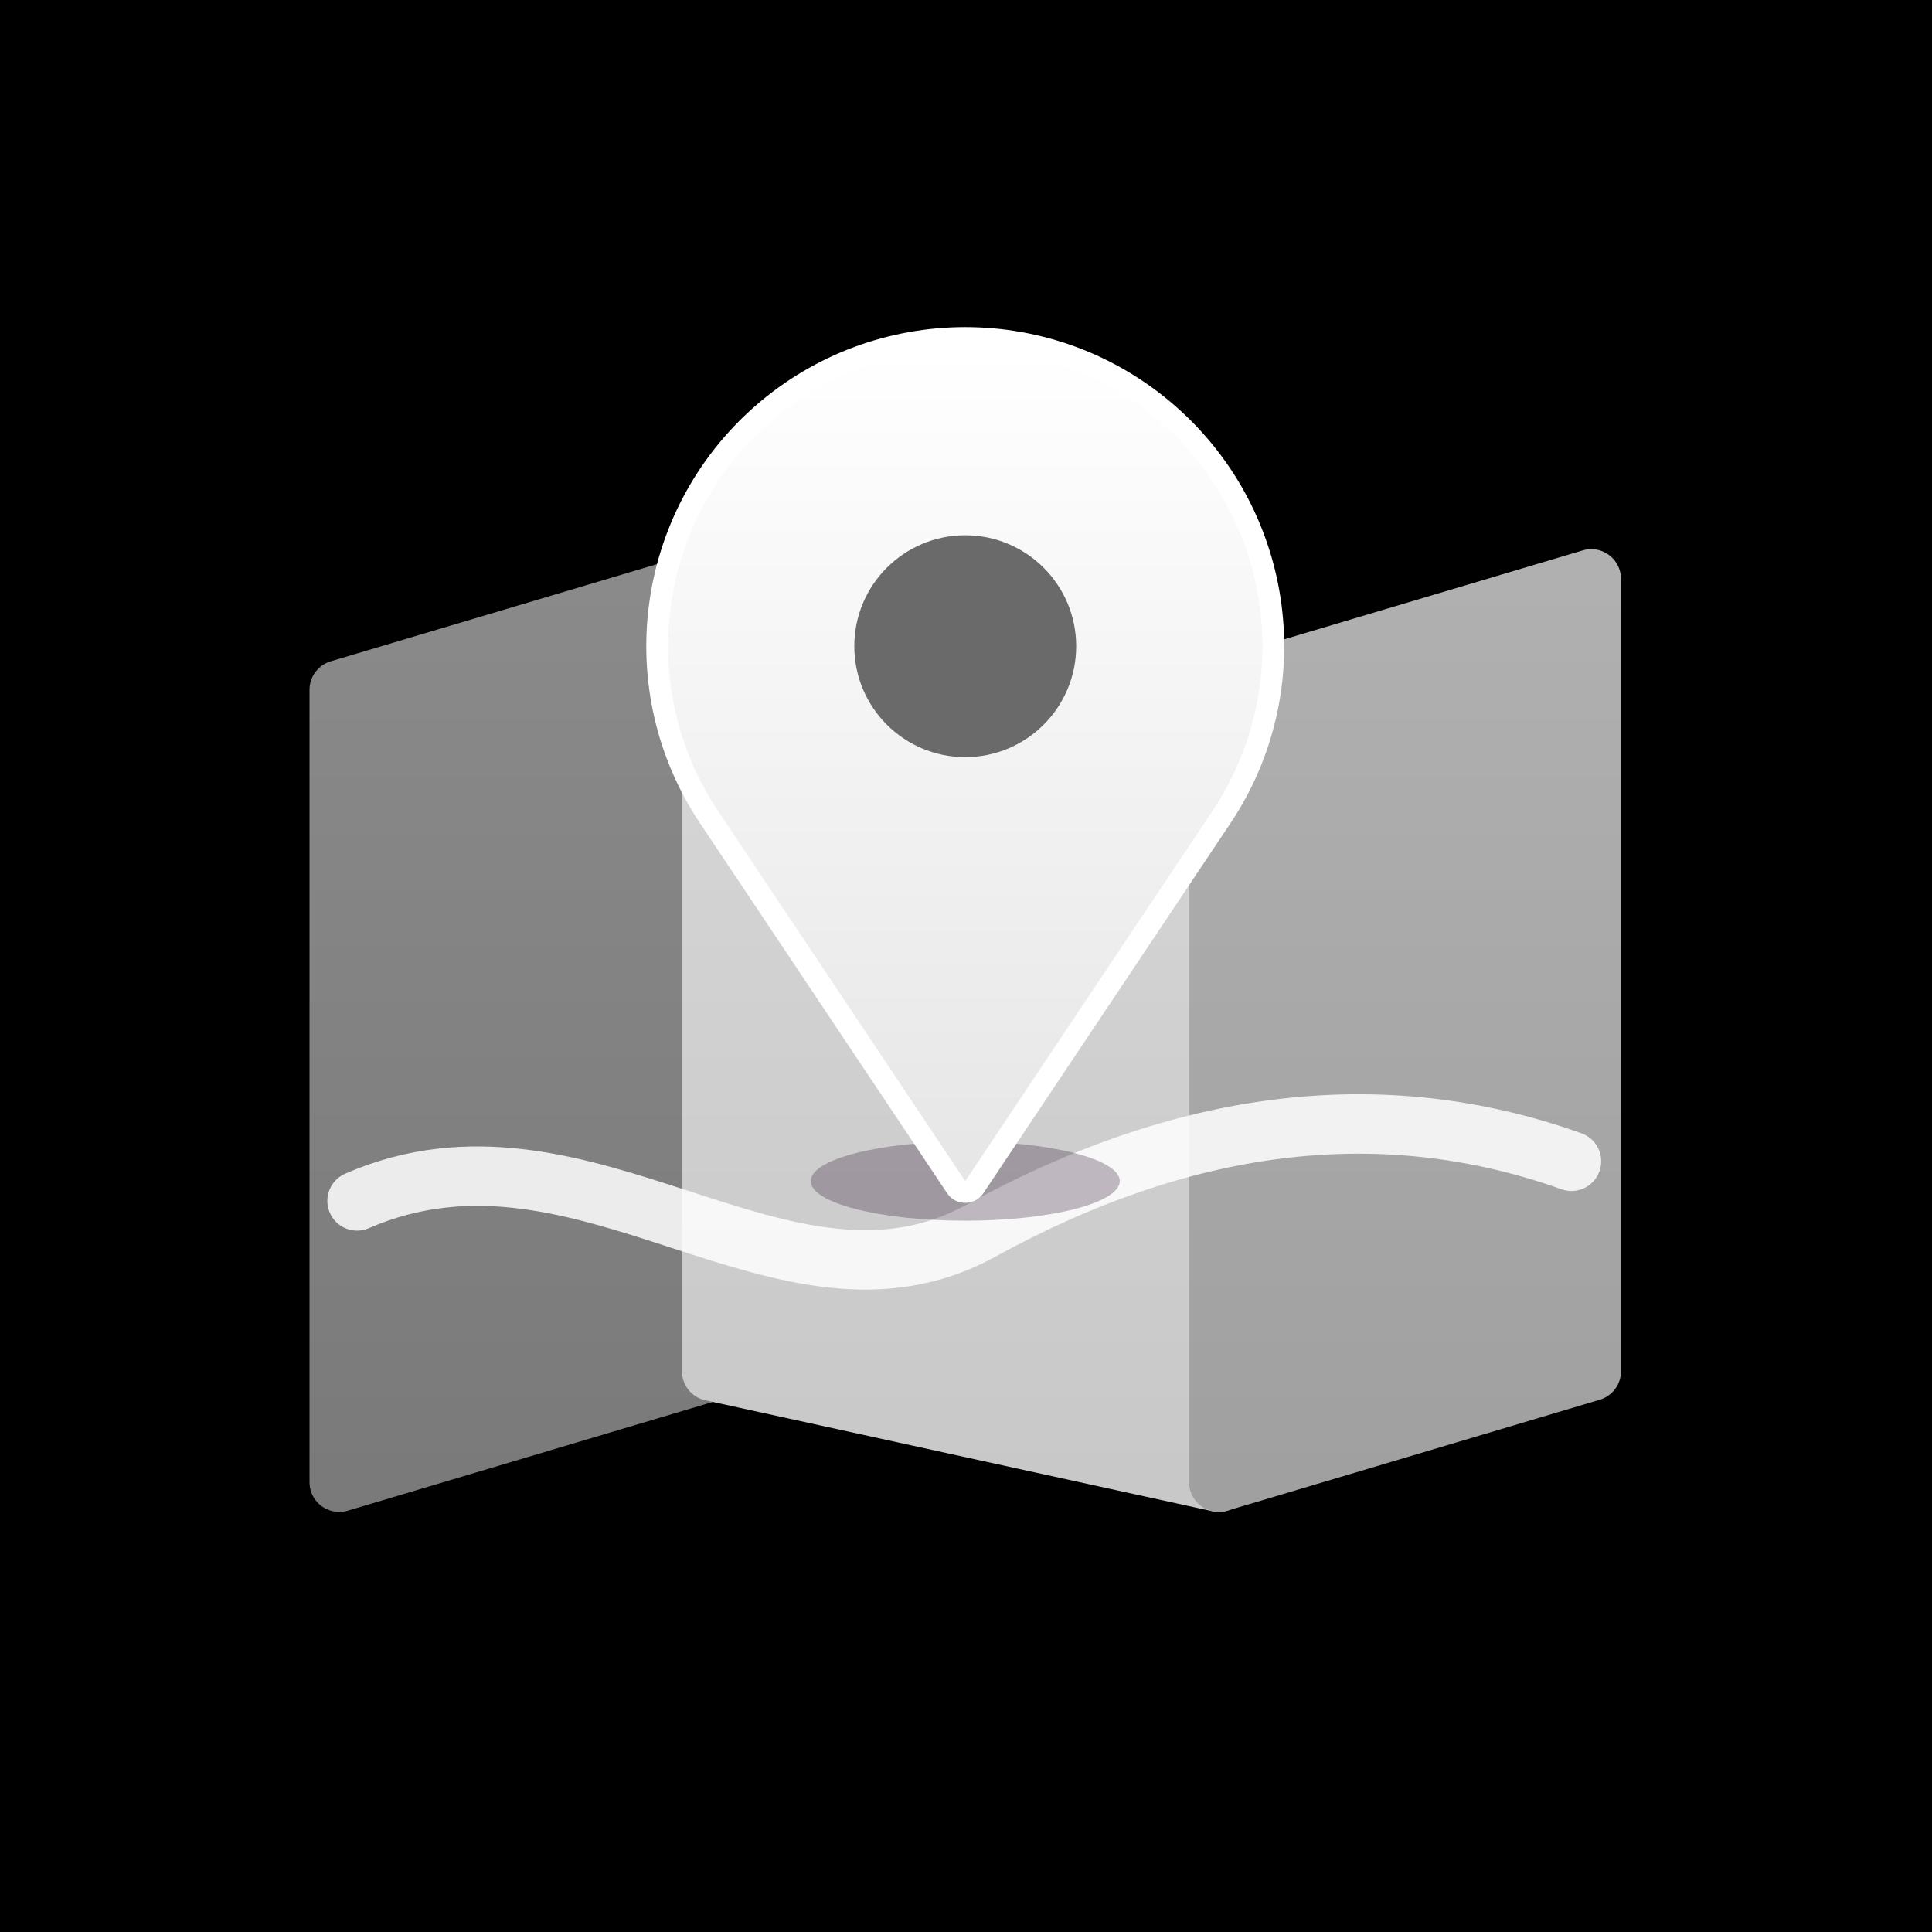
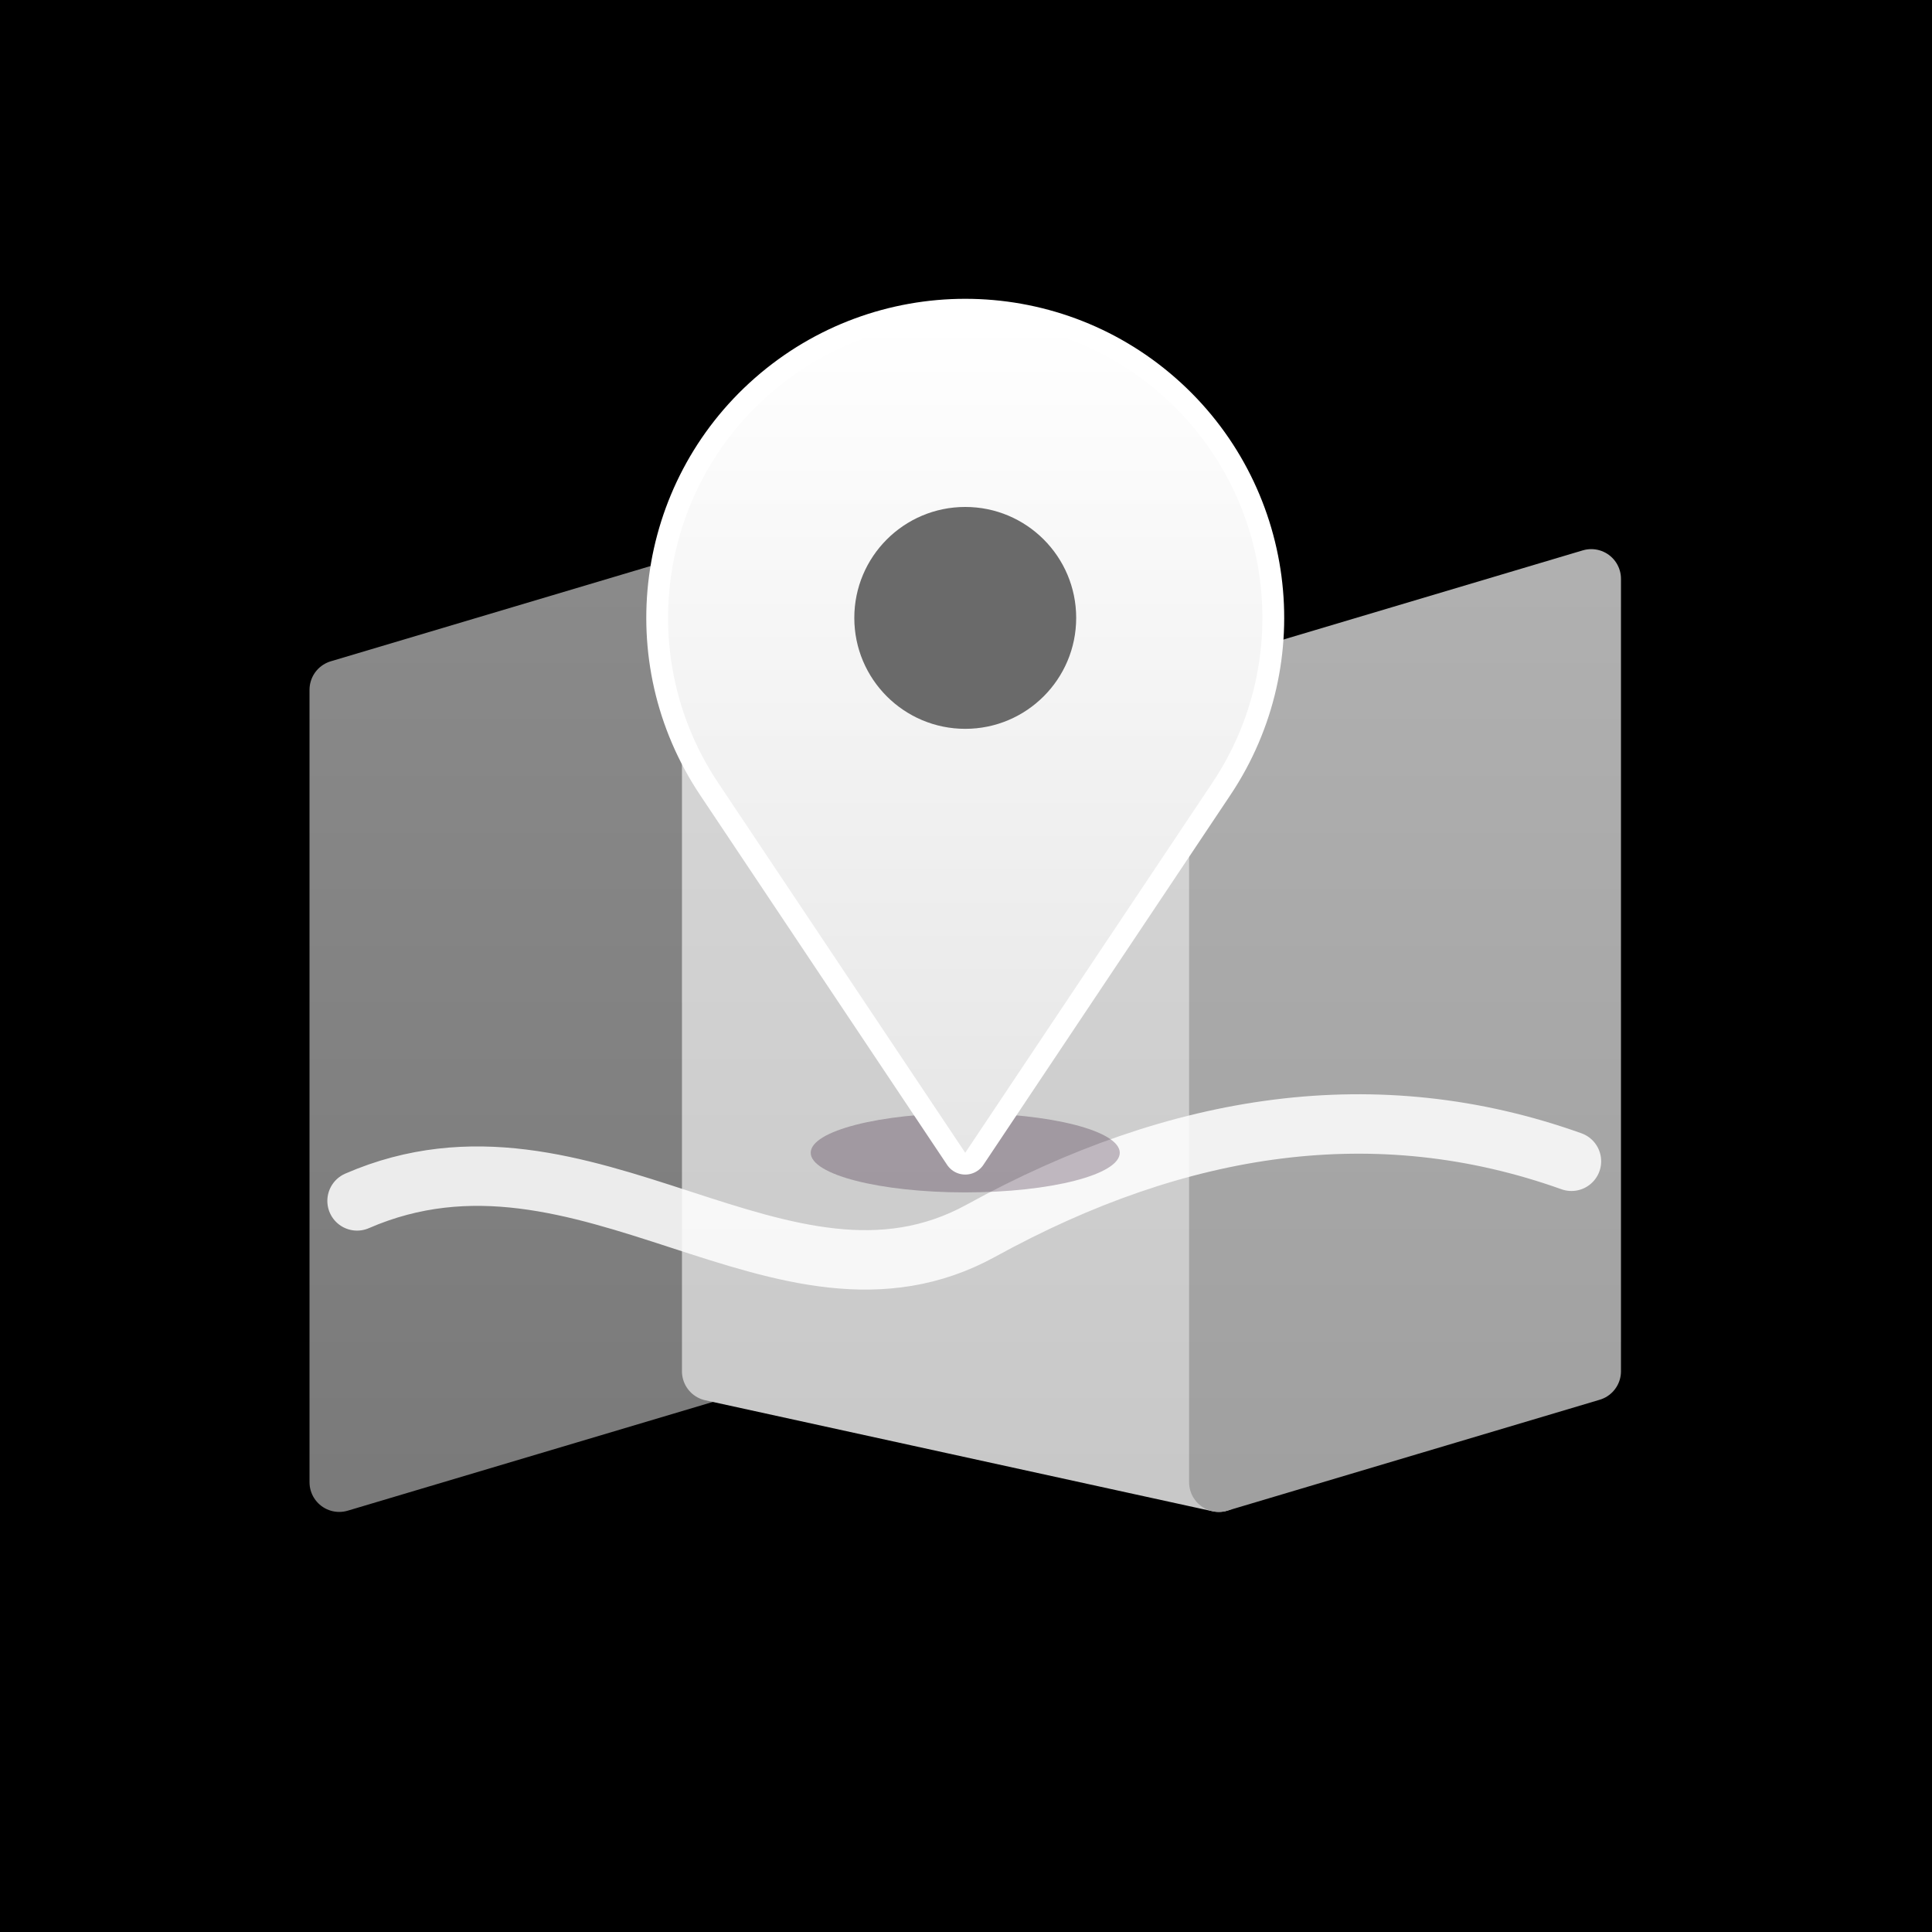
<svg xmlns="http://www.w3.org/2000/svg" width="1024" height="1024" viewBox="0 0 1024 1024">
  <defs>
    <linearGradient id="p0" x1="0" y1="0" x2="0" y2="1">
      <stop offset="0" stop-color="#8a8a8a" />
      <stop offset="1" stop-color="#7a7a7a" />
    </linearGradient>
    <linearGradient id="p1" x1="0" y1="0" x2="0" y2="1">
      <stop offset="0" stop-color="#d8d8d8" />
      <stop offset="1" stop-color="#c8c8c8" />
    </linearGradient>
    <linearGradient id="p2" x1="0" y1="0" x2="0" y2="1">
      <stop offset="0" stop-color="#b0b0b0" />
      <stop offset="1" stop-color="#a0a0a0" />
    </linearGradient>
    <linearGradient id="pin" x1="0" y1="0" x2="0" y2="1">
      <stop offset="0" stop-color="#ffffff" />
      <stop offset="1" stop-color="#e6e6e6" />
    </linearGradient>
  </defs>
  <rect width="1024" height="1024" fill="#000" />
  <g transform="translate(-26 -4) scale(1.05)">
    <g stroke-linejoin="round" stroke-width="30">
      <polygon points="196,352 384,296 384,696 196,752" fill="url(#p0)" stroke="url(#p0)" />
      <polygon points="384,296 640,352 640,752 384,696" fill="url(#p1)" stroke="url(#p1)" />
      <polygon points="640,352 828,296 828,696 640,752" fill="url(#p2)" stroke="url(#p2)" />
    </g>
    <path d="M 205 610 C 320 560, 420 680, 520 625 S 720 555, 818 590" fill="none" stroke="#ffffff" stroke-opacity="0.85" stroke-width="30" stroke-linecap="round" />
-     <ellipse cx="512" cy="600" rx="78" ry="20" fill="#2a0f2a" opacity="0.28" />
-     <path d="M 512 600 L 387.3 413.3 A 150 150 0 1 1 636.7 413.3 Z" fill="url(#pin)" stroke="#ffffff" stroke-width="22" stroke-linejoin="round" paint-order="stroke" />
-     <circle cx="512" cy="330" r="56" fill="#6a6a6a" />
+     <g transform="translate(0 -14.29)">
+       <ellipse cx="512" cy="600" rx="78" ry="20" fill="#2a0f2a" opacity="0.28" />
+       <path d="M 512 600 L 387.3 413.3 A 150 150 0 1 1 636.7 413.3 Z" fill="url(#pin)" stroke="#ffffff" stroke-width="22" stroke-linejoin="round" paint-order="stroke" />
+       <circle cx="512" cy="330" r="56" fill="#6a6a6a" />
+     </g>
  </g>
</svg>
